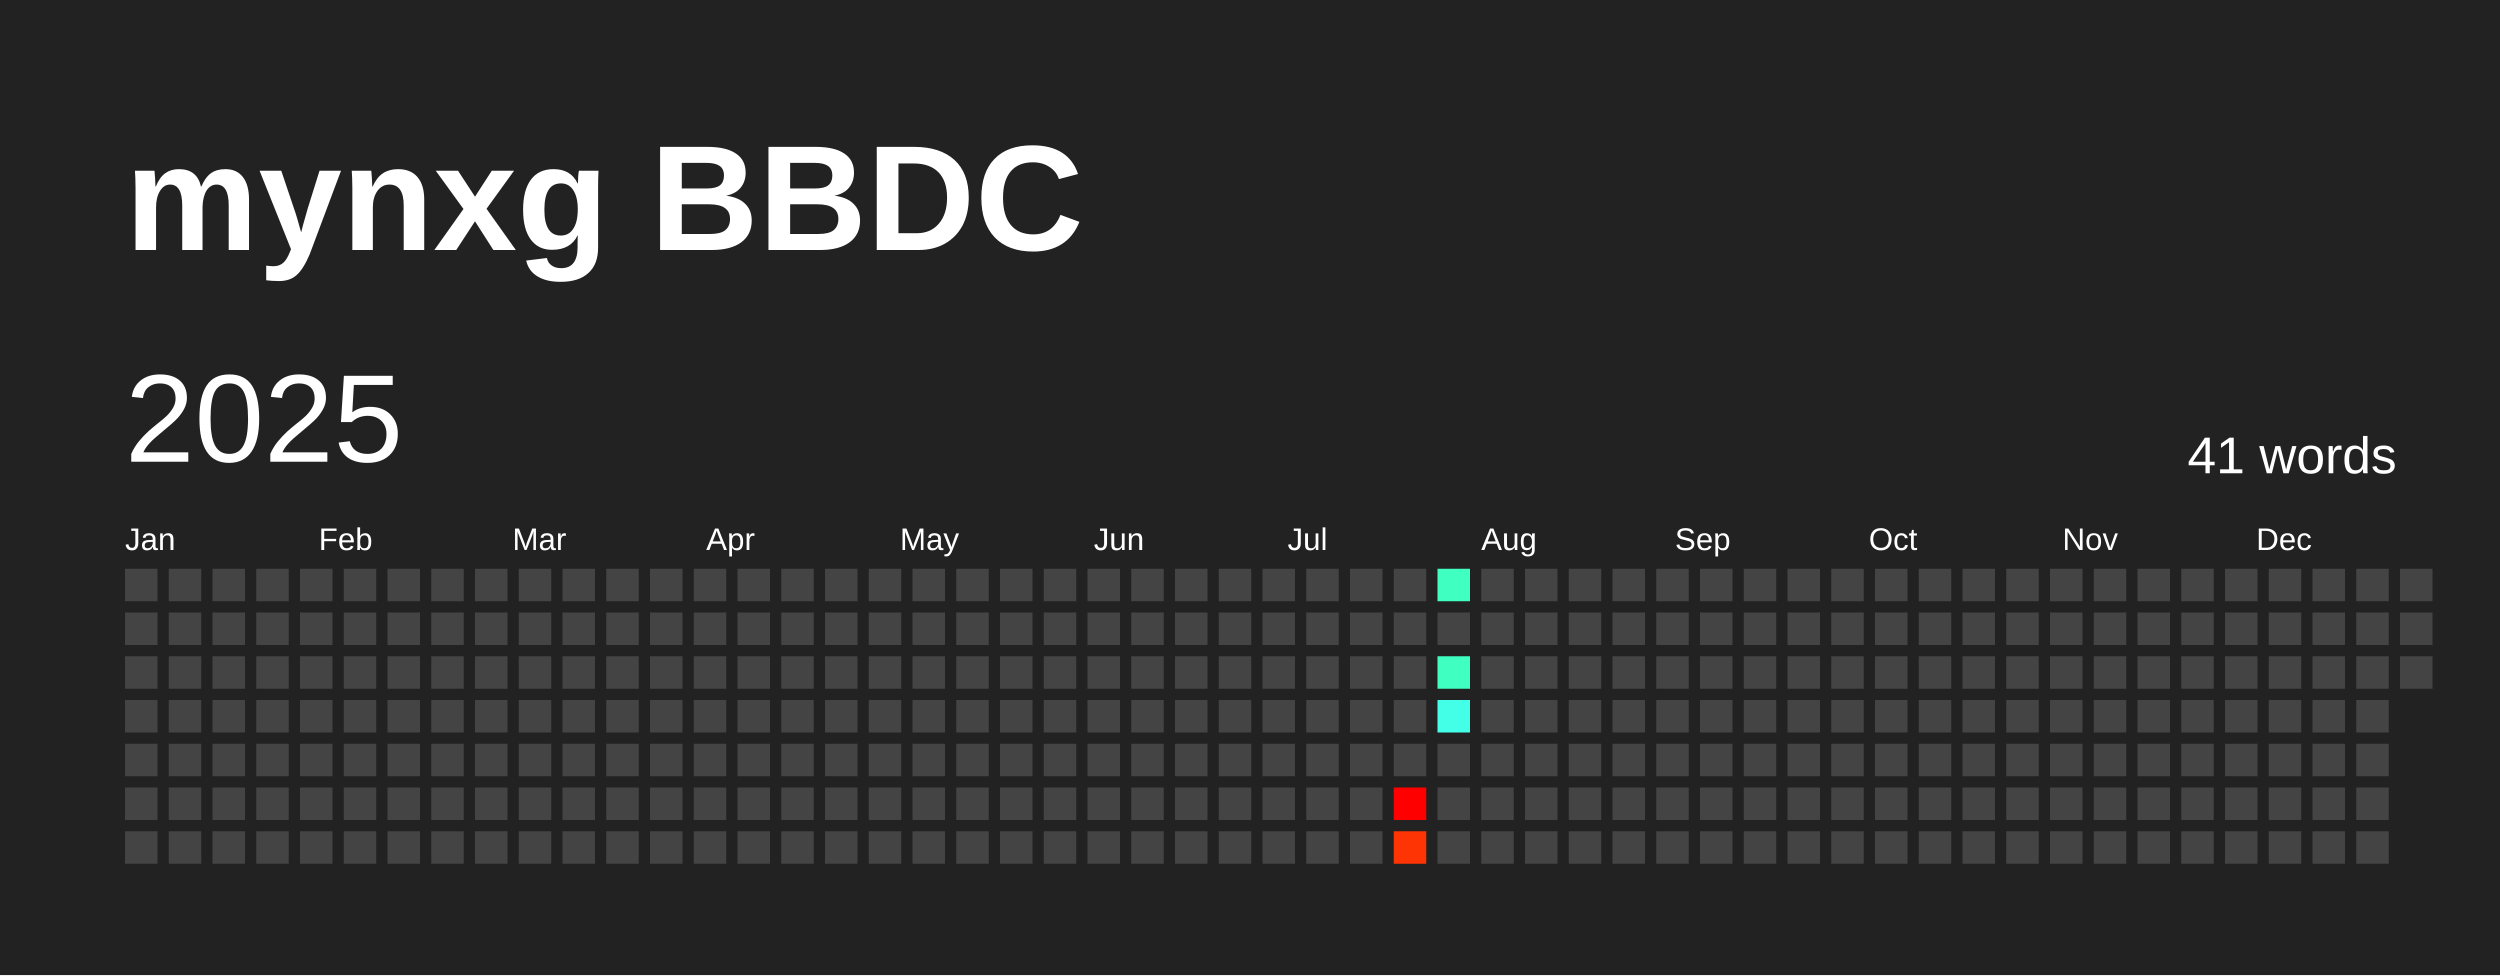
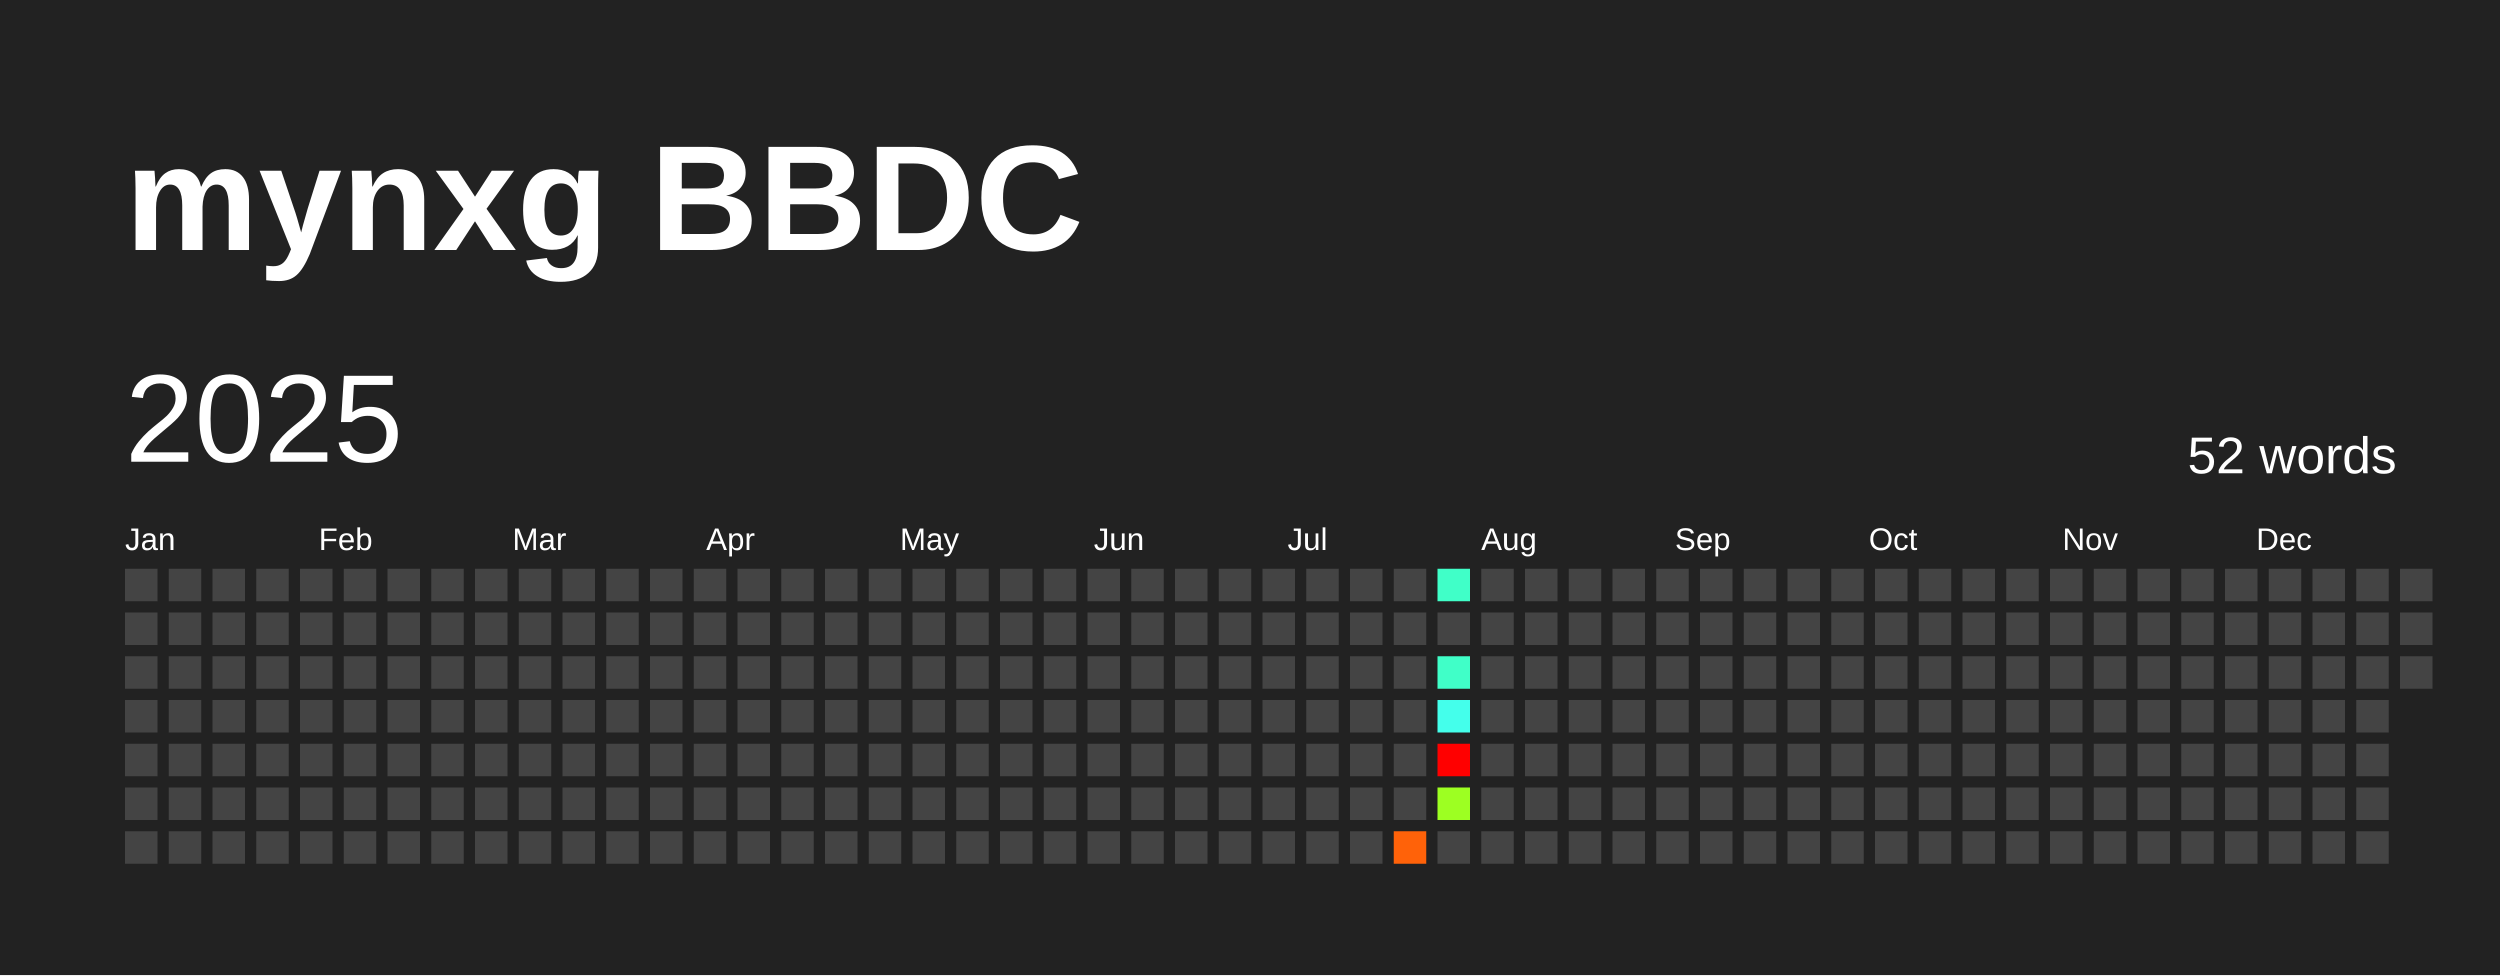
<svg xmlns="http://www.w3.org/2000/svg" baseProfile="full" height="78mm" version="1.1" viewBox="0,0,200,78" width="200mm">
  <defs />
  <rect fill="#222222" height="78" width="200" x="0" y="0" />
  <text fill="#FFFFFF" style="font-size:12px; font-family:Arial; font-weight:bold;" x="10" y="20">mynxg BBDC</text>
  <text dominant-baseline="hanging" fill="#FFFFFF" style="font-size:10.0px; font-family:Arial;" x="10" y="30">2025</text>
-   <text dominant-baseline="hanging" fill="#FFFFFF" style="font-size:4.125px; font-family:Arial;" x="175" y="35">41 words</text>
+   <text dominant-baseline="hanging" fill="#FFFFFF" style="font-size:4.125px; font-family:Arial;" x="175" y="35">52 words</text>
  <text fill="#FFFFFF" style="font-size:2.5px; font-family:Arial" x="10.0" y="44">Jan</text>
  <text fill="#FFFFFF" style="font-size:2.5px; font-family:Arial" x="25.5" y="44">Feb</text>
  <text fill="#FFFFFF" style="font-size:2.5px; font-family:Arial" x="41.0" y="44">Mar</text>
  <text fill="#FFFFFF" style="font-size:2.5px; font-family:Arial" x="56.5" y="44">Apr</text>
  <text fill="#FFFFFF" style="font-size:2.5px; font-family:Arial" x="72.0" y="44">May</text>
  <text fill="#FFFFFF" style="font-size:2.5px; font-family:Arial" x="87.5" y="44">Jun</text>
  <text fill="#FFFFFF" style="font-size:2.5px; font-family:Arial" x="103.0" y="44">Jul</text>
  <text fill="#FFFFFF" style="font-size:2.5px; font-family:Arial" x="118.5" y="44">Aug</text>
  <text fill="#FFFFFF" style="font-size:2.5px; font-family:Arial" x="134.0" y="44">Sep</text>
  <text fill="#FFFFFF" style="font-size:2.5px; font-family:Arial" x="149.5" y="44">Oct</text>
  <text fill="#FFFFFF" style="font-size:2.5px; font-family:Arial" x="165.0" y="44">Nov</text>
  <text fill="#FFFFFF" style="font-size:2.5px; font-family:Arial" x="180.5" y="44">Dec</text>
  <rect fill="#444444" height="2.6" width="2.6" x="10.0" y="45.5" />
  <rect fill="#444444" height="2.6" width="2.6" x="10.0" y="49.0" />
  <rect fill="#444444" height="2.6" width="2.6" x="10.0" y="52.5" />
  <rect fill="#444444" height="2.6" width="2.6" x="10.0" y="56.0" />
  <rect fill="#444444" height="2.6" width="2.6" x="10.0" y="59.5" />
  <rect fill="#444444" height="2.6" width="2.6" x="10.0" y="63.0" />
  <rect fill="#444444" height="2.6" width="2.6" x="10.0" y="66.5" />
  <rect fill="#444444" height="2.6" width="2.6" x="13.5" y="45.5" />
  <rect fill="#444444" height="2.6" width="2.6" x="13.5" y="49.0" />
  <rect fill="#444444" height="2.6" width="2.6" x="13.5" y="52.5" />
  <rect fill="#444444" height="2.6" width="2.6" x="13.5" y="56.0" />
  <rect fill="#444444" height="2.6" width="2.6" x="13.5" y="59.5" />
  <rect fill="#444444" height="2.6" width="2.6" x="13.5" y="63.0" />
  <rect fill="#444444" height="2.6" width="2.6" x="13.5" y="66.5" />
  <rect fill="#444444" height="2.6" width="2.6" x="17.0" y="45.5" />
  <rect fill="#444444" height="2.6" width="2.6" x="17.0" y="49.0" />
  <rect fill="#444444" height="2.6" width="2.6" x="17.0" y="52.5" />
  <rect fill="#444444" height="2.6" width="2.6" x="17.0" y="56.0" />
  <rect fill="#444444" height="2.6" width="2.6" x="17.0" y="59.5" />
  <rect fill="#444444" height="2.6" width="2.6" x="17.0" y="63.0" />
  <rect fill="#444444" height="2.6" width="2.6" x="17.0" y="66.5" />
  <rect fill="#444444" height="2.6" width="2.6" x="20.5" y="45.5" />
  <rect fill="#444444" height="2.6" width="2.6" x="20.5" y="49.0" />
  <rect fill="#444444" height="2.6" width="2.6" x="20.5" y="52.5" />
  <rect fill="#444444" height="2.6" width="2.6" x="20.5" y="56.0" />
  <rect fill="#444444" height="2.6" width="2.6" x="20.5" y="59.5" />
  <rect fill="#444444" height="2.6" width="2.6" x="20.5" y="63.0" />
  <rect fill="#444444" height="2.6" width="2.6" x="20.5" y="66.5" />
  <rect fill="#444444" height="2.6" width="2.6" x="24.0" y="45.5" />
  <rect fill="#444444" height="2.6" width="2.6" x="24.0" y="49.0" />
  <rect fill="#444444" height="2.6" width="2.6" x="24.0" y="52.5" />
  <rect fill="#444444" height="2.6" width="2.6" x="24.0" y="56.0" />
  <rect fill="#444444" height="2.6" width="2.6" x="24.0" y="59.5" />
  <rect fill="#444444" height="2.6" width="2.6" x="24.0" y="63.0" />
  <rect fill="#444444" height="2.6" width="2.6" x="24.0" y="66.5" />
  <rect fill="#444444" height="2.6" width="2.6" x="27.5" y="45.5" />
  <rect fill="#444444" height="2.6" width="2.6" x="27.5" y="49.0" />
  <rect fill="#444444" height="2.6" width="2.6" x="27.5" y="52.5" />
  <rect fill="#444444" height="2.6" width="2.6" x="27.5" y="56.0" />
  <rect fill="#444444" height="2.6" width="2.6" x="27.5" y="59.5" />
  <rect fill="#444444" height="2.6" width="2.6" x="27.5" y="63.0" />
  <rect fill="#444444" height="2.6" width="2.6" x="27.5" y="66.5" />
  <rect fill="#444444" height="2.6" width="2.6" x="31.0" y="45.5" />
  <rect fill="#444444" height="2.6" width="2.6" x="31.0" y="49.0" />
  <rect fill="#444444" height="2.6" width="2.6" x="31.0" y="52.5" />
  <rect fill="#444444" height="2.6" width="2.6" x="31.0" y="56.0" />
  <rect fill="#444444" height="2.6" width="2.6" x="31.0" y="59.5" />
  <rect fill="#444444" height="2.6" width="2.6" x="31.0" y="63.0" />
  <rect fill="#444444" height="2.6" width="2.6" x="31.0" y="66.5" />
  <rect fill="#444444" height="2.6" width="2.6" x="34.5" y="45.5" />
  <rect fill="#444444" height="2.6" width="2.6" x="34.5" y="49.0" />
  <rect fill="#444444" height="2.6" width="2.6" x="34.5" y="52.5" />
  <rect fill="#444444" height="2.6" width="2.6" x="34.5" y="56.0" />
  <rect fill="#444444" height="2.6" width="2.6" x="34.5" y="59.5" />
  <rect fill="#444444" height="2.6" width="2.6" x="34.5" y="63.0" />
  <rect fill="#444444" height="2.6" width="2.6" x="34.5" y="66.5" />
  <rect fill="#444444" height="2.6" width="2.6" x="38.0" y="45.5" />
  <rect fill="#444444" height="2.6" width="2.6" x="38.0" y="49.0" />
  <rect fill="#444444" height="2.6" width="2.6" x="38.0" y="52.5" />
  <rect fill="#444444" height="2.6" width="2.6" x="38.0" y="56.0" />
  <rect fill="#444444" height="2.6" width="2.6" x="38.0" y="59.5" />
  <rect fill="#444444" height="2.6" width="2.6" x="38.0" y="63.0" />
  <rect fill="#444444" height="2.6" width="2.6" x="38.0" y="66.5" />
  <rect fill="#444444" height="2.6" width="2.6" x="41.5" y="45.5" />
  <rect fill="#444444" height="2.6" width="2.6" x="41.5" y="49.0" />
  <rect fill="#444444" height="2.6" width="2.6" x="41.5" y="52.5" />
  <rect fill="#444444" height="2.6" width="2.6" x="41.5" y="56.0" />
  <rect fill="#444444" height="2.6" width="2.6" x="41.5" y="59.5" />
  <rect fill="#444444" height="2.6" width="2.6" x="41.5" y="63.0" />
  <rect fill="#444444" height="2.6" width="2.6" x="41.5" y="66.5" />
  <rect fill="#444444" height="2.6" width="2.6" x="45.0" y="45.5" />
  <rect fill="#444444" height="2.6" width="2.6" x="45.0" y="49.0" />
  <rect fill="#444444" height="2.6" width="2.6" x="45.0" y="52.5" />
  <rect fill="#444444" height="2.6" width="2.6" x="45.0" y="56.0" />
  <rect fill="#444444" height="2.6" width="2.6" x="45.0" y="59.5" />
  <rect fill="#444444" height="2.6" width="2.6" x="45.0" y="63.0" />
  <rect fill="#444444" height="2.6" width="2.6" x="45.0" y="66.5" />
  <rect fill="#444444" height="2.6" width="2.6" x="48.5" y="45.5" />
  <rect fill="#444444" height="2.6" width="2.6" x="48.5" y="49.0" />
  <rect fill="#444444" height="2.6" width="2.6" x="48.5" y="52.5" />
  <rect fill="#444444" height="2.6" width="2.6" x="48.5" y="56.0" />
  <rect fill="#444444" height="2.6" width="2.6" x="48.5" y="59.5" />
  <rect fill="#444444" height="2.6" width="2.6" x="48.5" y="63.0" />
  <rect fill="#444444" height="2.6" width="2.6" x="48.5" y="66.5" />
  <rect fill="#444444" height="2.6" width="2.6" x="52.0" y="45.5" />
  <rect fill="#444444" height="2.6" width="2.6" x="52.0" y="49.0" />
  <rect fill="#444444" height="2.6" width="2.6" x="52.0" y="52.5" />
  <rect fill="#444444" height="2.6" width="2.6" x="52.0" y="56.0" />
  <rect fill="#444444" height="2.6" width="2.6" x="52.0" y="59.5" />
  <rect fill="#444444" height="2.6" width="2.6" x="52.0" y="63.0" />
  <rect fill="#444444" height="2.6" width="2.6" x="52.0" y="66.5" />
  <rect fill="#444444" height="2.6" width="2.6" x="55.5" y="45.5" />
  <rect fill="#444444" height="2.6" width="2.6" x="55.5" y="49.0" />
  <rect fill="#444444" height="2.6" width="2.6" x="55.5" y="52.5" />
  <rect fill="#444444" height="2.6" width="2.6" x="55.5" y="56.0" />
  <rect fill="#444444" height="2.6" width="2.6" x="55.5" y="59.5" />
  <rect fill="#444444" height="2.6" width="2.6" x="55.5" y="63.0" />
  <rect fill="#444444" height="2.6" width="2.6" x="55.5" y="66.5" />
  <rect fill="#444444" height="2.6" width="2.6" x="59.0" y="45.5" />
  <rect fill="#444444" height="2.6" width="2.6" x="59.0" y="49.0" />
  <rect fill="#444444" height="2.6" width="2.6" x="59.0" y="52.5" />
  <rect fill="#444444" height="2.6" width="2.6" x="59.0" y="56.0" />
  <rect fill="#444444" height="2.6" width="2.6" x="59.0" y="59.5" />
  <rect fill="#444444" height="2.6" width="2.6" x="59.0" y="63.0" />
  <rect fill="#444444" height="2.6" width="2.6" x="59.0" y="66.5" />
  <rect fill="#444444" height="2.6" width="2.6" x="62.5" y="45.5" />
  <rect fill="#444444" height="2.6" width="2.6" x="62.5" y="49.0" />
  <rect fill="#444444" height="2.6" width="2.6" x="62.5" y="52.5" />
  <rect fill="#444444" height="2.6" width="2.6" x="62.5" y="56.0" />
  <rect fill="#444444" height="2.6" width="2.6" x="62.5" y="59.5" />
  <rect fill="#444444" height="2.6" width="2.6" x="62.5" y="63.0" />
  <rect fill="#444444" height="2.6" width="2.6" x="62.5" y="66.5" />
  <rect fill="#444444" height="2.6" width="2.6" x="66.0" y="45.5" />
  <rect fill="#444444" height="2.6" width="2.6" x="66.0" y="49.0" />
  <rect fill="#444444" height="2.6" width="2.6" x="66.0" y="52.5" />
  <rect fill="#444444" height="2.6" width="2.6" x="66.0" y="56.0" />
  <rect fill="#444444" height="2.6" width="2.6" x="66.0" y="59.5" />
  <rect fill="#444444" height="2.6" width="2.6" x="66.0" y="63.0" />
  <rect fill="#444444" height="2.6" width="2.6" x="66.0" y="66.5" />
  <rect fill="#444444" height="2.6" width="2.6" x="69.5" y="45.5" />
  <rect fill="#444444" height="2.6" width="2.6" x="69.5" y="49.0" />
  <rect fill="#444444" height="2.6" width="2.6" x="69.5" y="52.5" />
  <rect fill="#444444" height="2.6" width="2.6" x="69.5" y="56.0" />
  <rect fill="#444444" height="2.6" width="2.6" x="69.5" y="59.5" />
  <rect fill="#444444" height="2.6" width="2.6" x="69.5" y="63.0" />
  <rect fill="#444444" height="2.6" width="2.6" x="69.5" y="66.5" />
  <rect fill="#444444" height="2.6" width="2.6" x="73.0" y="45.5" />
  <rect fill="#444444" height="2.6" width="2.6" x="73.0" y="49.0" />
  <rect fill="#444444" height="2.6" width="2.6" x="73.0" y="52.5" />
  <rect fill="#444444" height="2.6" width="2.6" x="73.0" y="56.0" />
  <rect fill="#444444" height="2.6" width="2.6" x="73.0" y="59.5" />
  <rect fill="#444444" height="2.6" width="2.6" x="73.0" y="63.0" />
  <rect fill="#444444" height="2.6" width="2.6" x="73.0" y="66.5" />
  <rect fill="#444444" height="2.6" width="2.6" x="76.5" y="45.5" />
  <rect fill="#444444" height="2.6" width="2.6" x="76.5" y="49.0" />
  <rect fill="#444444" height="2.6" width="2.6" x="76.5" y="52.5" />
  <rect fill="#444444" height="2.6" width="2.6" x="76.5" y="56.0" />
  <rect fill="#444444" height="2.6" width="2.6" x="76.5" y="59.5" />
  <rect fill="#444444" height="2.6" width="2.6" x="76.5" y="63.0" />
  <rect fill="#444444" height="2.6" width="2.6" x="76.5" y="66.5" />
  <rect fill="#444444" height="2.6" width="2.6" x="80.0" y="45.5" />
  <rect fill="#444444" height="2.6" width="2.6" x="80.0" y="49.0" />
  <rect fill="#444444" height="2.6" width="2.6" x="80.0" y="52.5" />
  <rect fill="#444444" height="2.6" width="2.6" x="80.0" y="56.0" />
  <rect fill="#444444" height="2.6" width="2.6" x="80.0" y="59.5" />
  <rect fill="#444444" height="2.6" width="2.6" x="80.0" y="63.0" />
  <rect fill="#444444" height="2.6" width="2.6" x="80.0" y="66.5" />
  <rect fill="#444444" height="2.6" width="2.6" x="83.5" y="45.5" />
  <rect fill="#444444" height="2.6" width="2.6" x="83.5" y="49.0" />
  <rect fill="#444444" height="2.6" width="2.6" x="83.5" y="52.5" />
  <rect fill="#444444" height="2.6" width="2.6" x="83.5" y="56.0" />
  <rect fill="#444444" height="2.6" width="2.6" x="83.5" y="59.5" />
  <rect fill="#444444" height="2.6" width="2.6" x="83.5" y="63.0" />
  <rect fill="#444444" height="2.6" width="2.6" x="83.5" y="66.5" />
  <rect fill="#444444" height="2.6" width="2.6" x="87.0" y="45.5" />
  <rect fill="#444444" height="2.6" width="2.6" x="87.0" y="49.0" />
  <rect fill="#444444" height="2.6" width="2.6" x="87.0" y="52.5" />
  <rect fill="#444444" height="2.6" width="2.6" x="87.0" y="56.0" />
  <rect fill="#444444" height="2.6" width="2.6" x="87.0" y="59.5" />
  <rect fill="#444444" height="2.6" width="2.6" x="87.0" y="63.0" />
  <rect fill="#444444" height="2.6" width="2.6" x="87.0" y="66.5" />
  <rect fill="#444444" height="2.6" width="2.6" x="90.5" y="45.5" />
  <rect fill="#444444" height="2.6" width="2.6" x="90.5" y="49.0" />
  <rect fill="#444444" height="2.6" width="2.6" x="90.5" y="52.5" />
  <rect fill="#444444" height="2.6" width="2.6" x="90.5" y="56.0" />
  <rect fill="#444444" height="2.6" width="2.6" x="90.5" y="59.5" />
  <rect fill="#444444" height="2.6" width="2.6" x="90.5" y="63.0" />
  <rect fill="#444444" height="2.6" width="2.6" x="90.5" y="66.5" />
  <rect fill="#444444" height="2.6" width="2.6" x="94.0" y="45.5" />
  <rect fill="#444444" height="2.6" width="2.6" x="94.0" y="49.0" />
  <rect fill="#444444" height="2.6" width="2.6" x="94.0" y="52.5" />
  <rect fill="#444444" height="2.6" width="2.6" x="94.0" y="56.0" />
  <rect fill="#444444" height="2.6" width="2.6" x="94.0" y="59.5" />
  <rect fill="#444444" height="2.6" width="2.6" x="94.0" y="63.0" />
  <rect fill="#444444" height="2.6" width="2.6" x="94.0" y="66.5" />
  <rect fill="#444444" height="2.6" width="2.6" x="97.5" y="45.5" />
  <rect fill="#444444" height="2.6" width="2.6" x="97.5" y="49.0" />
  <rect fill="#444444" height="2.6" width="2.6" x="97.5" y="52.5" />
  <rect fill="#444444" height="2.6" width="2.6" x="97.5" y="56.0" />
  <rect fill="#444444" height="2.6" width="2.6" x="97.5" y="59.5" />
  <rect fill="#444444" height="2.6" width="2.6" x="97.5" y="63.0" />
  <rect fill="#444444" height="2.6" width="2.6" x="97.5" y="66.5" />
  <rect fill="#444444" height="2.6" width="2.6" x="101.0" y="45.5" />
  <rect fill="#444444" height="2.6" width="2.6" x="101.0" y="49.0" />
  <rect fill="#444444" height="2.6" width="2.6" x="101.0" y="52.5" />
  <rect fill="#444444" height="2.6" width="2.6" x="101.0" y="56.0" />
  <rect fill="#444444" height="2.6" width="2.6" x="101.0" y="59.5" />
  <rect fill="#444444" height="2.6" width="2.6" x="101.0" y="63.0" />
  <rect fill="#444444" height="2.6" width="2.6" x="101.0" y="66.5" />
  <rect fill="#444444" height="2.6" width="2.6" x="104.5" y="45.5" />
  <rect fill="#444444" height="2.6" width="2.6" x="104.5" y="49.0" />
  <rect fill="#444444" height="2.6" width="2.6" x="104.5" y="52.5" />
  <rect fill="#444444" height="2.6" width="2.6" x="104.5" y="56.0" />
  <rect fill="#444444" height="2.6" width="2.6" x="104.5" y="59.5" />
  <rect fill="#444444" height="2.6" width="2.6" x="104.5" y="63.0" />
  <rect fill="#444444" height="2.6" width="2.6" x="104.5" y="66.5" />
  <rect fill="#444444" height="2.6" width="2.6" x="108.0" y="45.5" />
  <rect fill="#444444" height="2.6" width="2.6" x="108.0" y="49.0" />
  <rect fill="#444444" height="2.6" width="2.6" x="108.0" y="52.5" />
  <rect fill="#444444" height="2.6" width="2.6" x="108.0" y="56.0" />
  <rect fill="#444444" height="2.6" width="2.6" x="108.0" y="59.5" />
  <rect fill="#444444" height="2.6" width="2.6" x="108.0" y="63.0" />
  <rect fill="#444444" height="2.6" width="2.6" x="108.0" y="66.5" />
  <rect fill="#444444" height="2.6" width="2.6" x="111.5" y="45.5" />
  <rect fill="#444444" height="2.6" width="2.6" x="111.5" y="49.0" />
  <rect fill="#444444" height="2.6" width="2.6" x="111.5" y="52.5" />
  <rect fill="#444444" height="2.6" width="2.6" x="111.5" y="56.0" />
  <rect fill="#444444" height="2.6" width="2.6" x="111.5" y="59.5" />
-   <rect fill="red" height="2.6" width="2.6" x="111.5" y="63.0" />
-   <rect fill="#ff3405" height="2.6" width="2.6" x="111.5" y="66.5" />
-   <rect fill="#3fffc1" height="2.6" width="2.6" x="115.0" y="45.5" />
+   <rect fill="#444444" height="2.6" width="2.6" x="111.5" y="63.0" />
+   <rect fill="#ff6209" height="2.6" width="2.6" x="111.5" y="66.5" />
+   <rect fill="#40ffc8" height="2.6" width="2.6" x="115.0" y="45.5" />
  <rect fill="#444444" height="2.6" width="2.6" x="115.0" y="49.0" />
-   <rect fill="#3fffc1" height="2.6" width="2.6" x="115.0" y="52.5" />
-   <rect fill="#44ffe7" height="2.6" width="2.6" x="115.0" y="56.0" />
-   <rect fill="#444444" height="2.6" width="2.6" x="115.0" y="59.5" />
-   <rect fill="#444444" height="2.6" width="2.6" x="115.0" y="63.0" />
+   <rect fill="#40ffc8" height="2.6" width="2.6" x="115.0" y="52.5" />
+   <rect fill="#44ffeb" height="2.6" width="2.6" x="115.0" y="56.0" />
+   <rect fill="red" height="2.6" width="2.6" x="115.0" y="59.5" />
+   <rect fill="#9dff22" height="2.6" width="2.6" x="115.0" y="63.0" />
  <rect fill="#444444" height="2.6" width="2.6" x="115.0" y="66.5" />
  <rect fill="#444444" height="2.6" width="2.6" x="118.5" y="45.5" />
  <rect fill="#444444" height="2.6" width="2.6" x="118.5" y="49.0" />
  <rect fill="#444444" height="2.6" width="2.6" x="118.5" y="52.5" />
  <rect fill="#444444" height="2.6" width="2.6" x="118.5" y="56.0" />
  <rect fill="#444444" height="2.6" width="2.6" x="118.5" y="59.5" />
  <rect fill="#444444" height="2.6" width="2.6" x="118.5" y="63.0" />
  <rect fill="#444444" height="2.6" width="2.6" x="118.5" y="66.5" />
  <rect fill="#444444" height="2.6" width="2.6" x="122.0" y="45.5" />
  <rect fill="#444444" height="2.6" width="2.6" x="122.0" y="49.0" />
  <rect fill="#444444" height="2.6" width="2.6" x="122.0" y="52.5" />
  <rect fill="#444444" height="2.6" width="2.6" x="122.0" y="56.0" />
  <rect fill="#444444" height="2.6" width="2.6" x="122.0" y="59.5" />
  <rect fill="#444444" height="2.6" width="2.6" x="122.0" y="63.0" />
  <rect fill="#444444" height="2.6" width="2.6" x="122.0" y="66.5" />
  <rect fill="#444444" height="2.6" width="2.6" x="125.5" y="45.5" />
  <rect fill="#444444" height="2.6" width="2.6" x="125.5" y="49.0" />
  <rect fill="#444444" height="2.6" width="2.6" x="125.5" y="52.5" />
  <rect fill="#444444" height="2.6" width="2.6" x="125.5" y="56.0" />
  <rect fill="#444444" height="2.6" width="2.6" x="125.5" y="59.5" />
  <rect fill="#444444" height="2.6" width="2.6" x="125.5" y="63.0" />
  <rect fill="#444444" height="2.6" width="2.6" x="125.5" y="66.5" />
  <rect fill="#444444" height="2.6" width="2.6" x="129.0" y="45.5" />
  <rect fill="#444444" height="2.6" width="2.6" x="129.0" y="49.0" />
  <rect fill="#444444" height="2.6" width="2.6" x="129.0" y="52.5" />
  <rect fill="#444444" height="2.6" width="2.6" x="129.0" y="56.0" />
  <rect fill="#444444" height="2.6" width="2.6" x="129.0" y="59.5" />
  <rect fill="#444444" height="2.6" width="2.6" x="129.0" y="63.0" />
  <rect fill="#444444" height="2.6" width="2.6" x="129.0" y="66.5" />
  <rect fill="#444444" height="2.6" width="2.6" x="132.5" y="45.5" />
  <rect fill="#444444" height="2.6" width="2.6" x="132.5" y="49.0" />
  <rect fill="#444444" height="2.6" width="2.6" x="132.5" y="52.5" />
  <rect fill="#444444" height="2.6" width="2.6" x="132.5" y="56.0" />
  <rect fill="#444444" height="2.6" width="2.6" x="132.5" y="59.5" />
  <rect fill="#444444" height="2.6" width="2.6" x="132.5" y="63.0" />
  <rect fill="#444444" height="2.6" width="2.6" x="132.5" y="66.5" />
  <rect fill="#444444" height="2.6" width="2.6" x="136.0" y="45.5" />
  <rect fill="#444444" height="2.6" width="2.6" x="136.0" y="49.0" />
  <rect fill="#444444" height="2.6" width="2.6" x="136.0" y="52.5" />
  <rect fill="#444444" height="2.6" width="2.6" x="136.0" y="56.0" />
  <rect fill="#444444" height="2.6" width="2.6" x="136.0" y="59.5" />
  <rect fill="#444444" height="2.6" width="2.6" x="136.0" y="63.0" />
  <rect fill="#444444" height="2.6" width="2.6" x="136.0" y="66.5" />
  <rect fill="#444444" height="2.6" width="2.6" x="139.5" y="45.5" />
  <rect fill="#444444" height="2.6" width="2.6" x="139.5" y="49.0" />
  <rect fill="#444444" height="2.6" width="2.6" x="139.5" y="52.5" />
  <rect fill="#444444" height="2.6" width="2.6" x="139.5" y="56.0" />
  <rect fill="#444444" height="2.6" width="2.6" x="139.5" y="59.5" />
  <rect fill="#444444" height="2.6" width="2.6" x="139.5" y="63.0" />
  <rect fill="#444444" height="2.6" width="2.6" x="139.5" y="66.5" />
  <rect fill="#444444" height="2.6" width="2.6" x="143.0" y="45.5" />
  <rect fill="#444444" height="2.6" width="2.6" x="143.0" y="49.0" />
  <rect fill="#444444" height="2.6" width="2.6" x="143.0" y="52.5" />
  <rect fill="#444444" height="2.6" width="2.6" x="143.0" y="56.0" />
  <rect fill="#444444" height="2.6" width="2.6" x="143.0" y="59.5" />
  <rect fill="#444444" height="2.6" width="2.6" x="143.0" y="63.0" />
  <rect fill="#444444" height="2.6" width="2.6" x="143.0" y="66.5" />
  <rect fill="#444444" height="2.6" width="2.6" x="146.5" y="45.5" />
  <rect fill="#444444" height="2.6" width="2.6" x="146.5" y="49.0" />
  <rect fill="#444444" height="2.6" width="2.6" x="146.5" y="52.5" />
  <rect fill="#444444" height="2.6" width="2.6" x="146.5" y="56.0" />
  <rect fill="#444444" height="2.6" width="2.6" x="146.5" y="59.5" />
  <rect fill="#444444" height="2.6" width="2.6" x="146.5" y="63.0" />
  <rect fill="#444444" height="2.6" width="2.6" x="146.5" y="66.5" />
  <rect fill="#444444" height="2.6" width="2.6" x="150.0" y="45.5" />
  <rect fill="#444444" height="2.6" width="2.6" x="150.0" y="49.0" />
  <rect fill="#444444" height="2.6" width="2.6" x="150.0" y="52.5" />
  <rect fill="#444444" height="2.6" width="2.6" x="150.0" y="56.0" />
  <rect fill="#444444" height="2.6" width="2.6" x="150.0" y="59.5" />
  <rect fill="#444444" height="2.6" width="2.6" x="150.0" y="63.0" />
  <rect fill="#444444" height="2.6" width="2.6" x="150.0" y="66.5" />
  <rect fill="#444444" height="2.6" width="2.6" x="153.5" y="45.5" />
  <rect fill="#444444" height="2.6" width="2.6" x="153.5" y="49.0" />
  <rect fill="#444444" height="2.6" width="2.6" x="153.5" y="52.5" />
  <rect fill="#444444" height="2.6" width="2.6" x="153.5" y="56.0" />
  <rect fill="#444444" height="2.6" width="2.6" x="153.5" y="59.5" />
  <rect fill="#444444" height="2.6" width="2.6" x="153.5" y="63.0" />
  <rect fill="#444444" height="2.6" width="2.6" x="153.5" y="66.5" />
  <rect fill="#444444" height="2.6" width="2.6" x="157.0" y="45.5" />
  <rect fill="#444444" height="2.6" width="2.6" x="157.0" y="49.0" />
  <rect fill="#444444" height="2.6" width="2.6" x="157.0" y="52.5" />
  <rect fill="#444444" height="2.6" width="2.6" x="157.0" y="56.0" />
  <rect fill="#444444" height="2.6" width="2.6" x="157.0" y="59.5" />
  <rect fill="#444444" height="2.6" width="2.6" x="157.0" y="63.0" />
  <rect fill="#444444" height="2.6" width="2.6" x="157.0" y="66.5" />
  <rect fill="#444444" height="2.6" width="2.6" x="160.5" y="45.5" />
  <rect fill="#444444" height="2.6" width="2.6" x="160.5" y="49.0" />
  <rect fill="#444444" height="2.6" width="2.6" x="160.5" y="52.5" />
  <rect fill="#444444" height="2.6" width="2.6" x="160.5" y="56.0" />
  <rect fill="#444444" height="2.6" width="2.6" x="160.5" y="59.5" />
  <rect fill="#444444" height="2.6" width="2.6" x="160.5" y="63.0" />
  <rect fill="#444444" height="2.6" width="2.6" x="160.5" y="66.5" />
  <rect fill="#444444" height="2.6" width="2.6" x="164.0" y="45.5" />
  <rect fill="#444444" height="2.6" width="2.6" x="164.0" y="49.0" />
  <rect fill="#444444" height="2.6" width="2.6" x="164.0" y="52.5" />
  <rect fill="#444444" height="2.6" width="2.6" x="164.0" y="56.0" />
  <rect fill="#444444" height="2.6" width="2.6" x="164.0" y="59.5" />
  <rect fill="#444444" height="2.6" width="2.6" x="164.0" y="63.0" />
  <rect fill="#444444" height="2.6" width="2.6" x="164.0" y="66.5" />
  <rect fill="#444444" height="2.6" width="2.6" x="167.5" y="45.5" />
  <rect fill="#444444" height="2.6" width="2.6" x="167.5" y="49.0" />
  <rect fill="#444444" height="2.6" width="2.6" x="167.5" y="52.5" />
  <rect fill="#444444" height="2.6" width="2.6" x="167.5" y="56.0" />
  <rect fill="#444444" height="2.6" width="2.6" x="167.5" y="59.5" />
  <rect fill="#444444" height="2.6" width="2.6" x="167.5" y="63.0" />
  <rect fill="#444444" height="2.6" width="2.6" x="167.5" y="66.5" />
  <rect fill="#444444" height="2.6" width="2.6" x="171.0" y="45.5" />
  <rect fill="#444444" height="2.6" width="2.6" x="171.0" y="49.0" />
  <rect fill="#444444" height="2.6" width="2.6" x="171.0" y="52.5" />
  <rect fill="#444444" height="2.6" width="2.6" x="171.0" y="56.0" />
  <rect fill="#444444" height="2.6" width="2.6" x="171.0" y="59.5" />
  <rect fill="#444444" height="2.6" width="2.6" x="171.0" y="63.0" />
  <rect fill="#444444" height="2.6" width="2.6" x="171.0" y="66.5" />
  <rect fill="#444444" height="2.6" width="2.6" x="174.5" y="45.5" />
  <rect fill="#444444" height="2.6" width="2.6" x="174.5" y="49.0" />
  <rect fill="#444444" height="2.6" width="2.6" x="174.5" y="52.5" />
  <rect fill="#444444" height="2.6" width="2.6" x="174.5" y="56.0" />
  <rect fill="#444444" height="2.6" width="2.6" x="174.5" y="59.5" />
  <rect fill="#444444" height="2.6" width="2.6" x="174.5" y="63.0" />
  <rect fill="#444444" height="2.6" width="2.6" x="174.5" y="66.5" />
  <rect fill="#444444" height="2.6" width="2.6" x="178.0" y="45.5" />
  <rect fill="#444444" height="2.6" width="2.6" x="178.0" y="49.0" />
  <rect fill="#444444" height="2.6" width="2.6" x="178.0" y="52.5" />
  <rect fill="#444444" height="2.6" width="2.6" x="178.0" y="56.0" />
  <rect fill="#444444" height="2.6" width="2.6" x="178.0" y="59.5" />
  <rect fill="#444444" height="2.6" width="2.6" x="178.0" y="63.0" />
  <rect fill="#444444" height="2.6" width="2.6" x="178.0" y="66.5" />
  <rect fill="#444444" height="2.6" width="2.6" x="181.5" y="45.5" />
  <rect fill="#444444" height="2.6" width="2.6" x="181.5" y="49.0" />
  <rect fill="#444444" height="2.6" width="2.6" x="181.5" y="52.5" />
  <rect fill="#444444" height="2.6" width="2.6" x="181.5" y="56.0" />
  <rect fill="#444444" height="2.6" width="2.6" x="181.5" y="59.5" />
  <rect fill="#444444" height="2.6" width="2.6" x="181.5" y="63.0" />
  <rect fill="#444444" height="2.6" width="2.6" x="181.5" y="66.5" />
  <rect fill="#444444" height="2.6" width="2.6" x="185.0" y="45.5" />
  <rect fill="#444444" height="2.6" width="2.6" x="185.0" y="49.0" />
  <rect fill="#444444" height="2.6" width="2.6" x="185.0" y="52.5" />
  <rect fill="#444444" height="2.6" width="2.6" x="185.0" y="56.0" />
  <rect fill="#444444" height="2.6" width="2.6" x="185.0" y="59.5" />
  <rect fill="#444444" height="2.6" width="2.6" x="185.0" y="63.0" />
  <rect fill="#444444" height="2.6" width="2.6" x="185.0" y="66.5" />
  <rect fill="#444444" height="2.6" width="2.6" x="188.5" y="45.5" />
  <rect fill="#444444" height="2.6" width="2.6" x="188.5" y="49.0" />
  <rect fill="#444444" height="2.6" width="2.6" x="188.5" y="52.5" />
  <rect fill="#444444" height="2.6" width="2.6" x="188.5" y="56.0" />
  <rect fill="#444444" height="2.6" width="2.6" x="188.5" y="59.5" />
  <rect fill="#444444" height="2.6" width="2.6" x="188.5" y="63.0" />
  <rect fill="#444444" height="2.6" width="2.6" x="188.5" y="66.5" />
  <rect fill="#444444" height="2.6" width="2.6" x="192.0" y="45.5" />
  <rect fill="#444444" height="2.6" width="2.6" x="192.0" y="49.0" />
  <rect fill="#444444" height="2.6" width="2.6" x="192.0" y="52.5" />
</svg>
